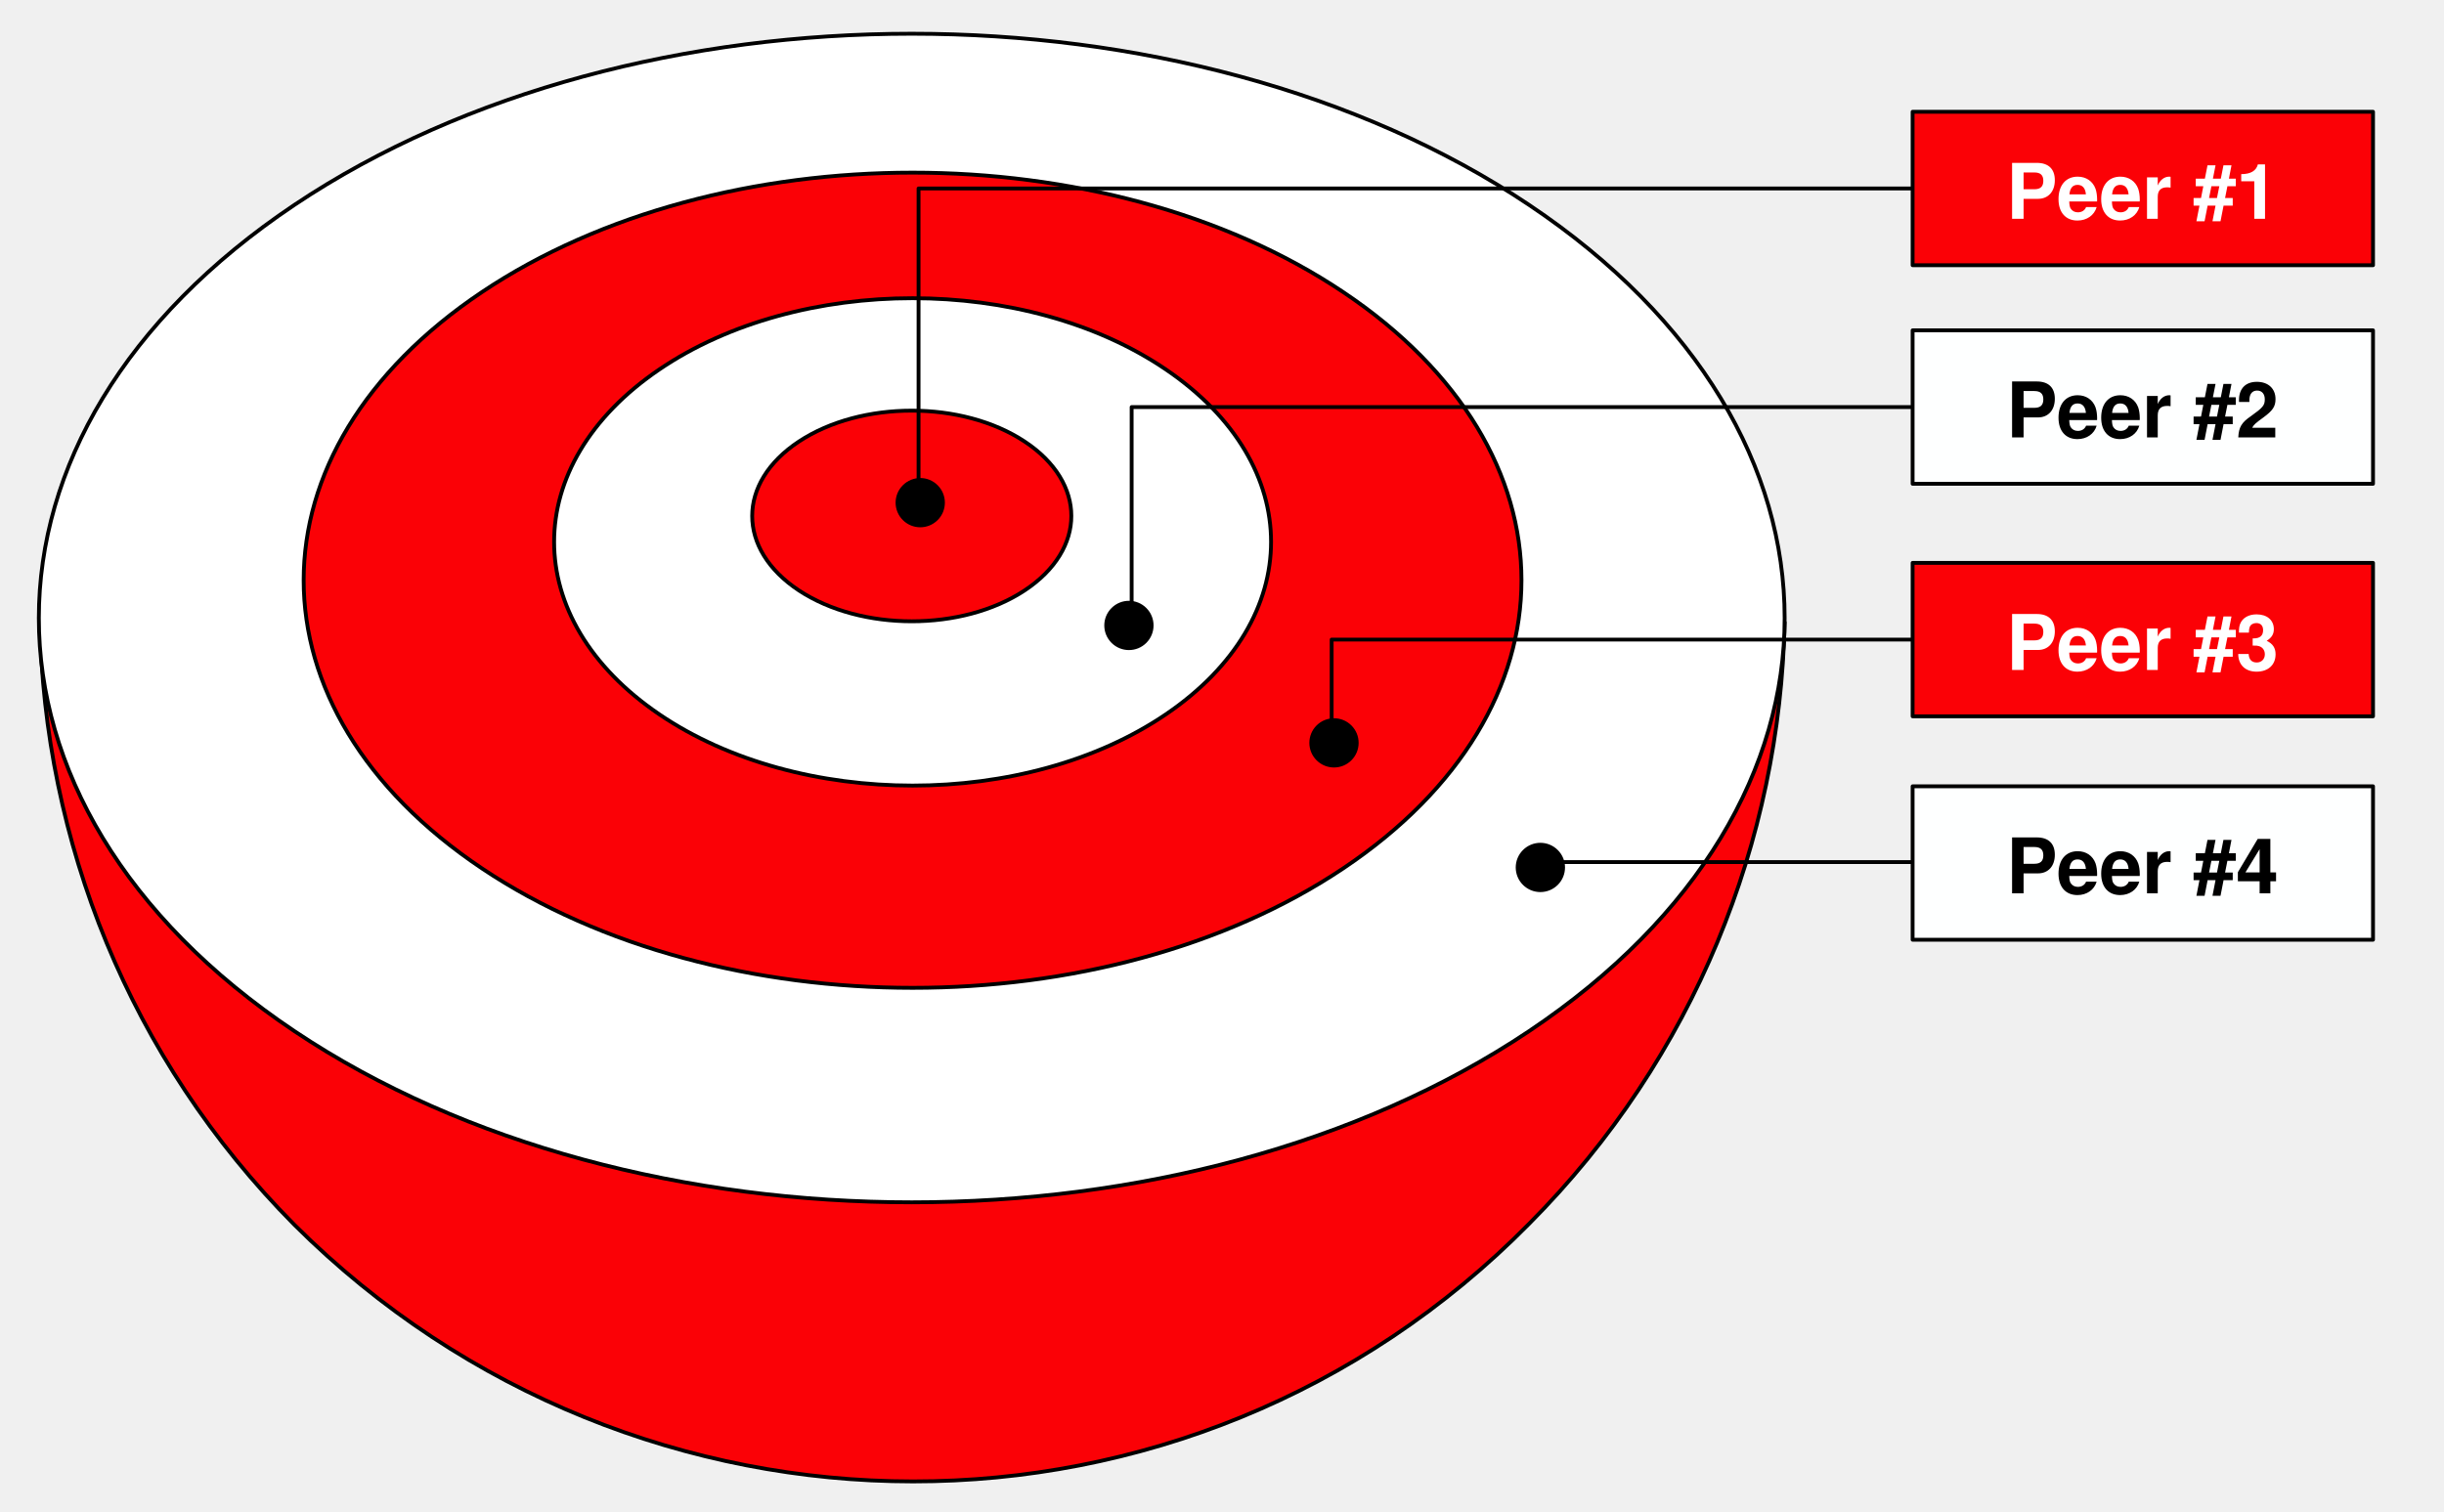
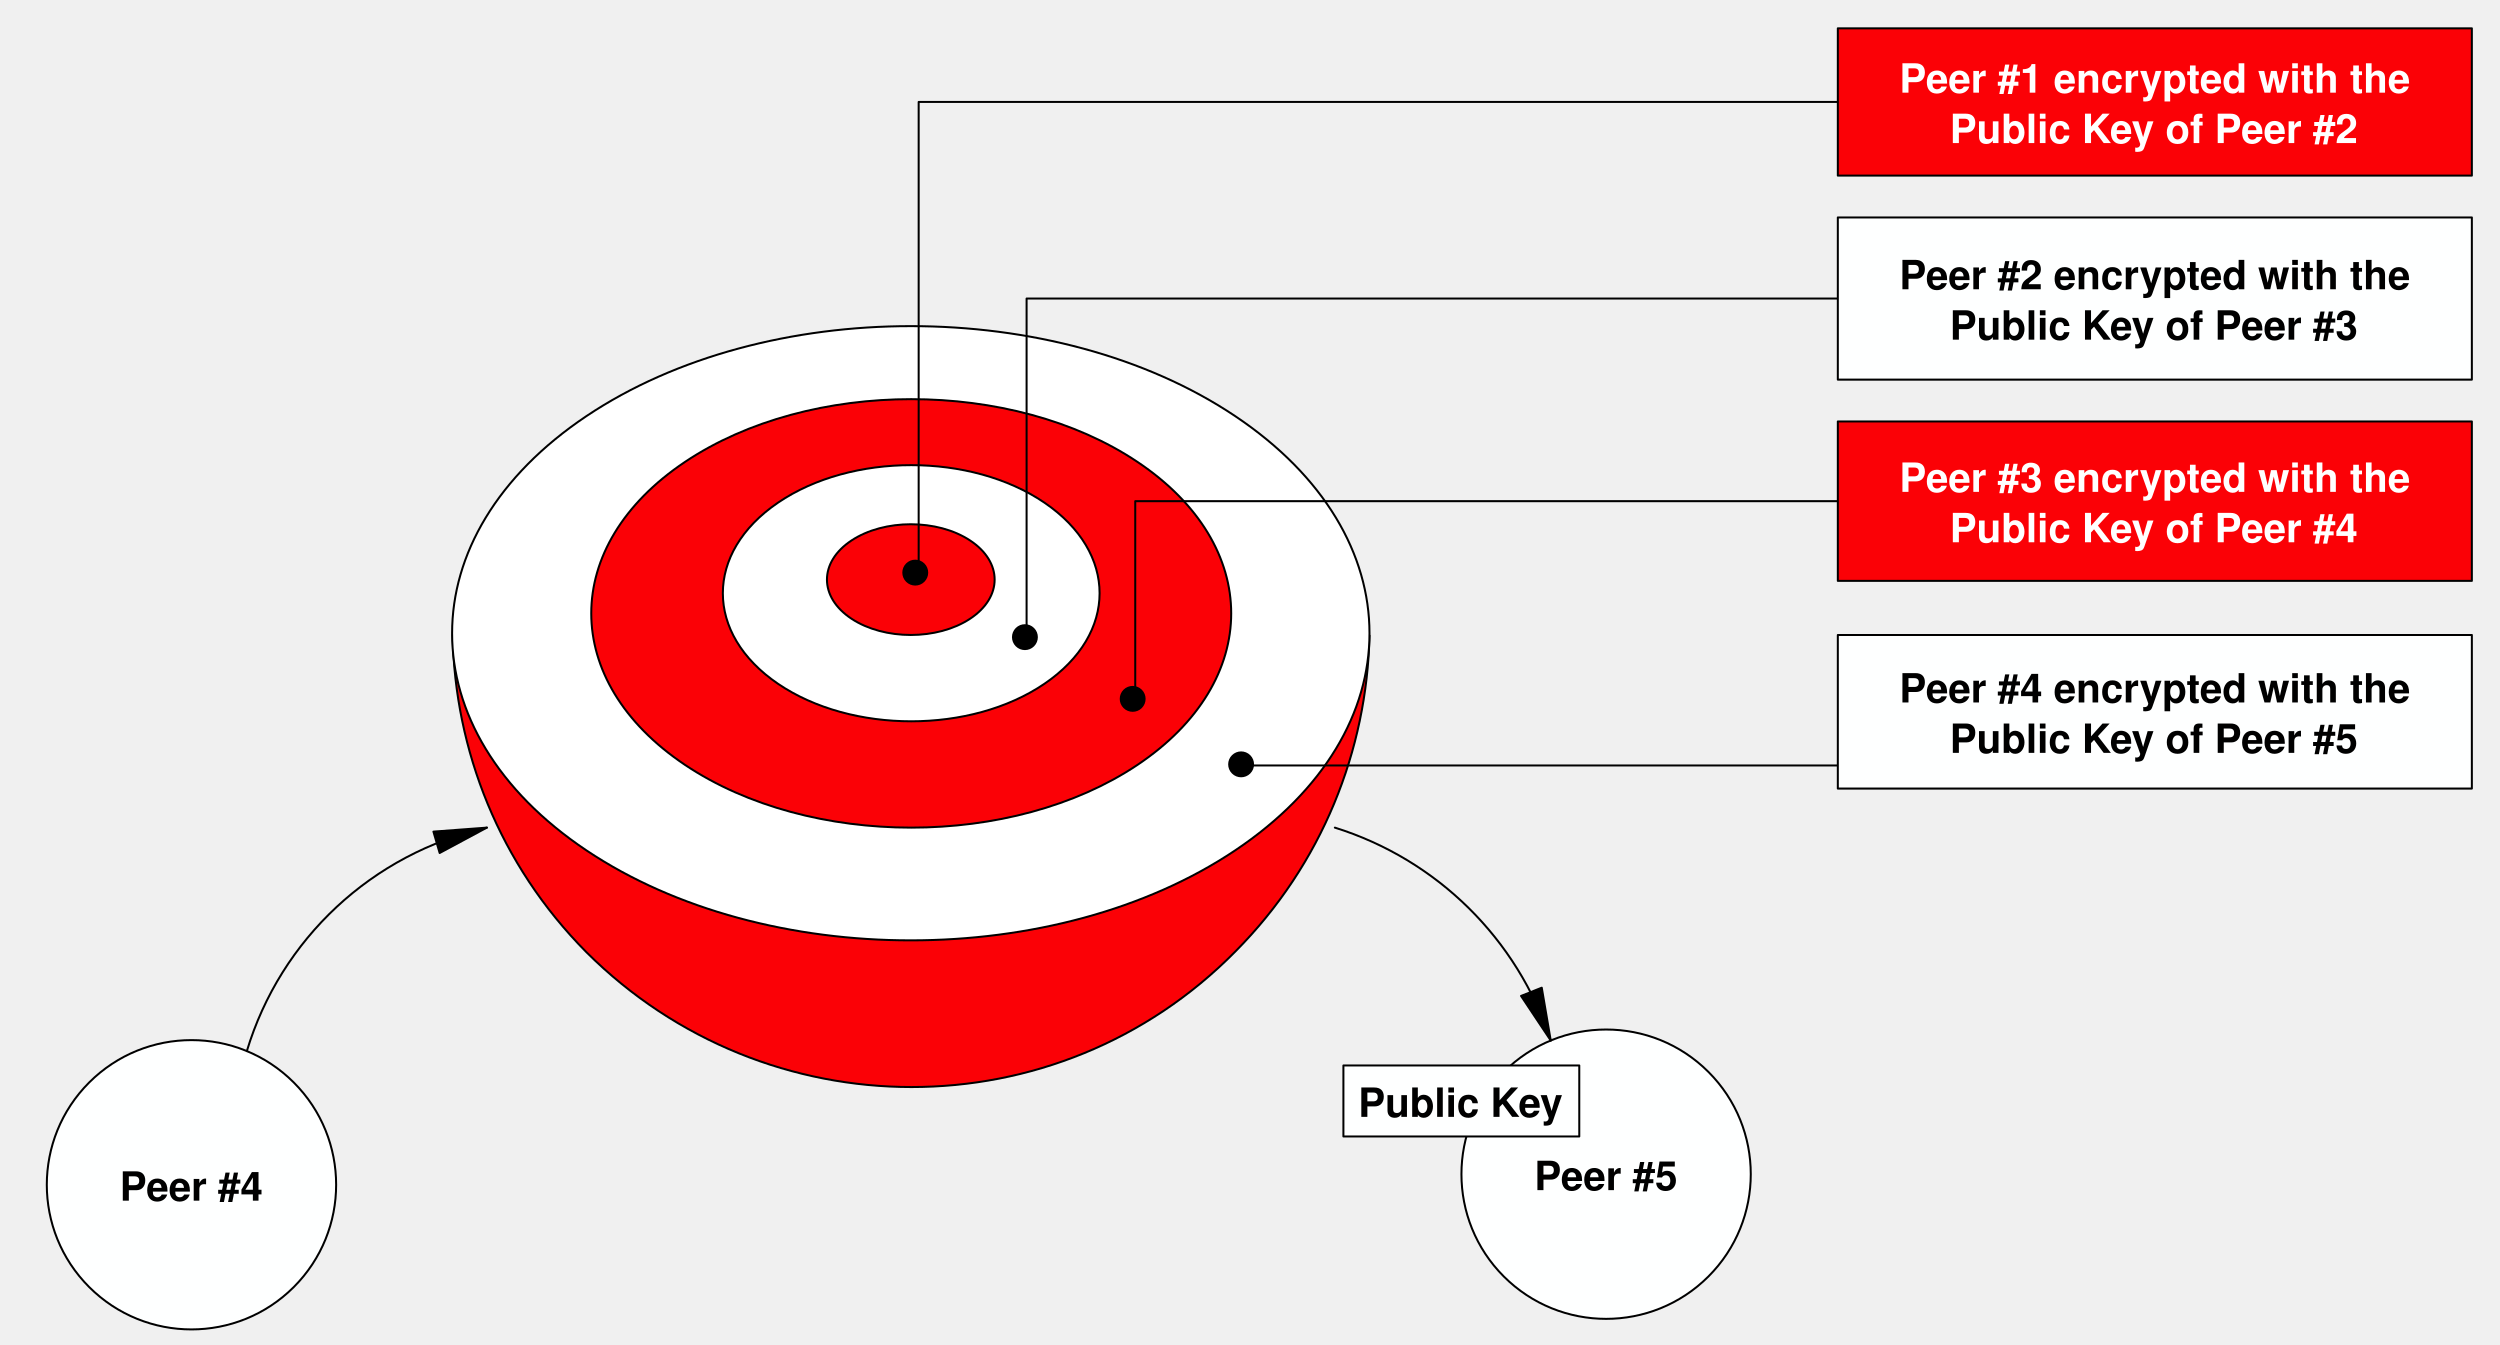
- <svg xmlns="http://www.w3.org/2000/svg" width="637" height="394">
-   <path d="M 465.15 162.24 C 463.92 219.09 441.77 275.55 398.61 318.97 C 310.02 408.84 166.05 408.26 76.79 319.36 C 33.53 275.81 11.45 219.08 10.38 161.97 L 465.15 162.24 Z M 465.15 162.24" stroke-width="1.00" stroke="black" stroke-linecap="round" stroke-linejoin="round" fill="#fb0106" />
-   <path d="M 398.51 53.40 C 487.36 112.89 487.36 209.34 398.51 268.83 C 309.67 328.31 165.61 328.31 76.76 268.83 C -12.09 209.34 -12.09 112.89 76.76 53.40 C 165.61 -6.08 309.67 -6.08 398.51 53.40" stroke-width="1.00" stroke="black" stroke-linecap="round" stroke-linejoin="round" fill="white" />
-   <path d="M 350.07 76.13 C 412.05 117.63 412.05 184.91 350.07 226.40 C 288.10 267.90 187.61 267.90 125.63 226.40 C 63.65 184.91 63.65 117.63 125.63 76.13 C 187.61 34.63 288.10 34.63 350.07 76.13" stroke-width="1.00" stroke="black" stroke-linecap="round" stroke-linejoin="round" fill="#fb0106" />
-   <path d="M 303.92 96.35 C 340.41 121.16 340.41 161.38 303.92 186.19 C 267.43 211.00 208.27 211.00 171.79 186.19 C 135.30 161.38 135.30 121.16 171.79 96.35 C 208.27 71.54 267.43 71.54 303.92 96.35" stroke-width="1.00" stroke="black" stroke-linecap="round" stroke-linejoin="round" fill="white" />
-   <path d="M 267.05 115.10 C 283.29 125.82 283.29 143.20 267.05 153.93 C 250.81 164.65 224.47 164.65 208.23 153.93 C 191.99 143.20 191.99 125.82 208.23 115.10 C 224.47 104.37 250.81 104.37 267.05 115.10" stroke-width="1.00" stroke="black" stroke-linecap="round" stroke-linejoin="round" fill="#fb0106" />
-   <path d="M 498.50 29.14 L 618.50 29.14 L 618.50 69.14 L 498.50 69.14 Z M 498.50 49.14 L 239.41 49.14 M 239.41 49.14 L 239.41 131.16" stroke-width="1.00" stroke="black" stroke-linecap="round" stroke-linejoin="round" fill="#fb0106" />
-   <text x="522.91" y="57.04" font-family="Helvetica" font-size="20.00px" fill="white" opacity="1.00" font-weight="bold">Peer #1</text>
-   <path d="M 498.50 86.12 L 618.50 86.12 L 618.50 126.12 L 498.50 126.12 Z M 498.50 106.12 L 294.95 106.12 M 294.95 106.12 L 294.95 163.98" stroke-width="1.00" stroke="black" stroke-linecap="round" stroke-linejoin="round" fill="#feffff" />
-   <text x="522.91" y="114.02" font-family="Helvetica" font-size="20.00px" fill="black" opacity="1.00" font-weight="bold">Peer #2</text>
-   <path d="M 498.50 146.74 L 618.50 146.74 L 618.50 186.74 L 498.50 186.74 Z M 498.50 166.74 L 347.08 166.74 M 347.08 166.74 L 347.08 189.17" stroke-width="1.00" stroke="black" stroke-linecap="round" stroke-linejoin="round" fill="#fb0106" />
-   <text x="522.91" y="174.65" font-family="Helvetica" font-size="20.00px" fill="white" opacity="1.00" font-weight="bold">Peer #3</text>
-   <path d="M 498.50 204.99 L 618.50 204.99 L 618.50 244.99 L 498.50 244.99 Z M 498.50 224.74 L 498.50 224.74 M 498.50 224.74 L 399.74 224.74" stroke-width="1.00" stroke="black" stroke-linecap="round" stroke-linejoin="round" fill="#feffff" />
-   <text x="522.91" y="232.89" font-family="Helvetica" font-size="20.00px" fill="black" opacity="1.00" font-weight="bold">Peer #4</text>
-   <path d="M 244.04 126.86 C 246.35 129.17 246.35 132.92 244.04 135.23 C 241.73 137.54 237.98 137.54 235.67 135.23 C 233.35 132.92 233.35 129.17 235.67 126.86 C 237.98 124.54 241.73 124.54 244.04 126.86" stroke-width="1.00" stroke="black" stroke-linecap="round" stroke-linejoin="round" fill="black" />
-   <path d="M 298.43 158.86 C 300.74 161.17 300.74 164.92 298.43 167.24 C 296.12 169.55 292.37 169.55 290.06 167.24 C 287.74 164.92 287.74 161.17 290.06 158.86 C 292.37 156.55 296.12 156.55 298.43 158.86" stroke-width="1.00" stroke="black" stroke-linecap="round" stroke-linejoin="round" fill="black" />
-   <path d="M 351.88 189.48 C 354.19 191.79 354.19 195.54 351.88 197.85 C 349.57 200.16 345.82 200.16 343.50 197.85 C 341.19 195.54 341.19 191.79 343.50 189.48 C 345.82 187.17 349.57 187.17 351.88 189.48" stroke-width="1.00" stroke="black" stroke-linecap="round" stroke-linejoin="round" fill="black" />
-   <path d="M 405.67 221.96 C 407.98 224.27 407.98 228.02 405.67 230.33 C 403.35 232.64 399.61 232.64 397.29 230.33 C 394.98 228.02 394.98 224.27 397.29 221.96 C 399.61 219.64 403.35 219.64 405.67 221.96" stroke-width="1.00" stroke="black" stroke-linecap="round" stroke-linejoin="round" fill="black" />
+ <svg xmlns="http://www.w3.org/2000/svg" width="1240" height="667">
+   <path d="M 679.27 315.22 C 678.04 372.06 655.89 428.53 612.73 471.95 C 524.14 561.81 380.16 561.24 290.91 472.34 C 247.65 428.78 225.56 372.06 224.50 314.95 L 679.27 315.22 Z M 679.27 315.22" stroke-width="1.00" stroke="black" stroke-linecap="round" stroke-linejoin="round" fill="#fb0106" />
+   <path d="M 612.63 206.38 C 701.48 265.87 701.48 362.31 612.63 421.80 C 523.78 481.29 379.73 481.29 290.88 421.80 C 202.03 362.31 202.03 265.87 290.88 206.38 C 379.73 146.89 523.78 146.89 612.63 206.38" stroke-width="1.00" stroke="black" stroke-linecap="round" stroke-linejoin="round" fill="white" />
+   <path d="M 564.19 229.11 C 626.17 270.60 626.17 337.88 564.19 379.38 C 502.21 420.88 401.72 420.88 339.75 379.38 C 277.77 337.88 277.77 270.60 339.75 229.11 C 401.72 187.61 502.21 187.61 564.19 229.11" stroke-width="1.00" stroke="black" stroke-linecap="round" stroke-linejoin="round" fill="#fb0106" />
+   <path d="M 518.03 249.32 C 554.52 274.13 554.52 314.35 518.03 339.16 C 481.55 363.97 422.39 363.97 385.90 339.16 C 349.41 314.35 349.41 274.13 385.90 249.32 C 422.39 224.51 481.55 224.51 518.03 249.32" stroke-width="1.00" stroke="black" stroke-linecap="round" stroke-linejoin="round" fill="white" />
+   <path d="M 481.16 268.07 C 497.40 278.79 497.40 296.18 481.16 306.90 C 464.92 317.63 438.59 317.63 422.35 306.90 C 406.11 296.18 406.11 278.79 422.35 268.07 C 438.59 257.35 464.92 257.35 481.16 268.07" stroke-width="1.00" stroke="black" stroke-linecap="round" stroke-linejoin="round" fill="#fb0106" />
+   <path d="M 911.56 14.05 L 1226.04 14.05 L 1226.04 87.10 L 911.56 87.10 Z M 911.56 50.57 L 455.66 50.57 M 455.66 50.57 L 455.66 283.27" stroke-width="1.00" stroke="black" stroke-linecap="round" stroke-linejoin="round" fill="#fb0106" />
+   <text x="942.09" y="45.97" font-family="Helvetica" font-size="20.00px" fill="white" opacity="1.00" font-weight="bold">Peer #1 encrypted with the</text>
+   <text x="967.09" y="70.97" font-family="Helvetica" font-size="20.00px" fill="white" opacity="1.00" font-weight="bold">Public Key of Peer #2</text>
+   <path d="M 911.56 107.85 L 1226.04 107.85 L 1226.04 188.30 L 911.56 188.30 Z M 911.56 148.07 L 509.19 148.07 M 509.19 148.07 L 509.19 312.73" stroke-width="1.00" stroke="black" stroke-linecap="round" stroke-linejoin="round" fill="#feffff" />
+   <text x="942.09" y="143.47" font-family="Helvetica" font-size="20.00px" fill="black" opacity="1.00" font-weight="bold">Peer #2 encrypted with the</text>
+   <text x="967.09" y="168.47" font-family="Helvetica" font-size="20.00px" fill="black" opacity="1.00" font-weight="bold">Public Key of Peer #3</text>
+   <path d="M 911.56 209.05 L 1226.04 209.05 L 1226.04 288.11 L 911.56 288.11 Z M 911.56 248.58 L 563.08 248.58 M 563.08 248.58 L 563.08 345.01" stroke-width="1.00" stroke="black" stroke-linecap="round" stroke-linejoin="round" fill="#fb0106" />
+   <text x="942.09" y="243.98" font-family="Helvetica" font-size="20.00px" fill="white" opacity="1.00" font-weight="bold">Peer #3 encrypted with the</text>
+   <text x="967.09" y="268.98" font-family="Helvetica" font-size="20.00px" fill="white" opacity="1.00" font-weight="bold">Public Key of Peer #4</text>
+   <path d="M 911.56 314.95 L 1226.04 314.95 L 1226.04 391.13 L 911.56 391.13 Z M 911.56 379.68 L 911.56 379.68 M 911.56 379.68 L 613.27 379.68" stroke-width="1.00" stroke="black" stroke-linecap="round" stroke-linejoin="round" fill="#feffff" />
+   <text x="942.09" y="348.44" font-family="Helvetica" font-size="20.00px" fill="black" opacity="1.00" font-weight="bold">Peer #4 encrypted with the</text>
+   <text x="967.09" y="373.44" font-family="Helvetica" font-size="20.00px" fill="black" opacity="1.00" font-weight="bold">Public Key of Peer #5</text>
+   <path d="M 458.15 279.83 C 460.47 282.15 460.47 285.89 458.15 288.21 C 455.84 290.52 452.09 290.52 449.78 288.21 C 447.47 285.89 447.47 282.15 449.78 279.83 C 452.09 277.52 455.84 277.52 458.15 279.83" stroke-width="1.00" stroke="black" stroke-linecap="round" stroke-linejoin="round" fill="black" />
+   <path d="M 512.54 311.84 C 514.86 314.15 514.86 317.90 512.54 320.21 C 510.23 322.52 506.48 322.52 504.17 320.21 C 501.86 317.90 501.86 314.15 504.17 311.84 C 506.48 309.53 510.23 309.53 512.54 311.84" stroke-width="1.00" stroke="black" stroke-linecap="round" stroke-linejoin="round" fill="black" />
+   <path d="M 565.99 342.45 C 568.30 344.77 568.30 348.52 565.99 350.83 C 563.68 353.14 559.93 353.14 557.62 350.83 C 555.31 348.52 555.31 344.77 557.62 342.45 C 559.93 340.14 563.68 340.14 565.99 342.45" stroke-width="1.00" stroke="black" stroke-linecap="round" stroke-linejoin="round" fill="black" />
+   <path d="M 619.78 374.93 C 622.09 377.24 622.09 380.99 619.78 383.30 C 617.47 385.62 613.72 385.62 611.41 383.30 C 609.09 380.99 609.09 377.24 611.41 374.93 C 613.72 372.62 617.47 372.62 619.78 374.93" stroke-width="1.00" stroke="black" stroke-linecap="round" stroke-linejoin="round" fill="black" />
+   <path d="M 145.71 536.91 C 173.73 564.93 173.73 610.36 145.71 638.38 C 117.69 666.40 72.26 666.40 44.23 638.38 C 16.21 610.36 16.21 564.93 44.23 536.91 C 72.26 508.89 117.69 508.89 145.71 536.91" stroke-width="1.00" stroke="black" stroke-linecap="round" stroke-linejoin="round" fill="#feffff" />
+   <text x="59.39" y="595.55" font-family="Helvetica" font-size="20.00px" fill="black" opacity="1.00" font-weight="bold">Peer #4</text>
+   <path d="M 847.37 531.66 C 875.39 559.68 875.39 605.11 847.37 633.14 C 819.34 661.16 773.91 661.16 745.89 633.14 C 717.87 605.11 717.87 559.68 745.89 531.66 C 773.91 503.64 819.34 503.64 847.37 531.66" stroke-width="1.00" stroke="black" stroke-linecap="round" stroke-linejoin="round" fill="#feffff" />
+   <text x="761.04" y="590.30" font-family="Helvetica" font-size="20.00px" fill="black" opacity="1.00" font-weight="bold">Peer #5</text>
+   <path d="M 122.43 521.35 C 139.24 465.65 184.73 423.30 241.49 410.50" stroke-width="1.00" stroke="black" stroke-linecap="round" stroke-linejoin="round" fill="none" />
+   <path d="M 218.07 423.09 L 214.98 412.48 L 241.49 410.50 Z M 218.07 423.09" stroke-width="1.00" stroke="black" stroke-linecap="round" stroke-linejoin="round" fill="black" />
+   <path d="M 662.09 410.50 C 712.75 426.35 752.63 465.68 769.17 516.11" stroke-width="1.00" stroke="black" stroke-linecap="round" stroke-linejoin="round" fill="none" />
+   <path d="M 754.44 493.98 L 764.71 489.90 L 769.17 516.11 Z M 754.44 493.98" stroke-width="1.00" stroke="black" stroke-linecap="round" stroke-linejoin="round" fill="black" />
+   <path d="M 666.33 528.47 L 783.32 528.47 L 783.32 563.69 L 666.33 563.69 Z M 666.33 528.47" stroke-width="1.00" stroke="black" stroke-linecap="round" stroke-linejoin="round" fill="#feffff" />
+   <text x="673.70" y="553.98" font-family="Helvetica" font-size="20.00px" fill="black" opacity="1.00" font-weight="bold">Public Key</text>
</svg>
